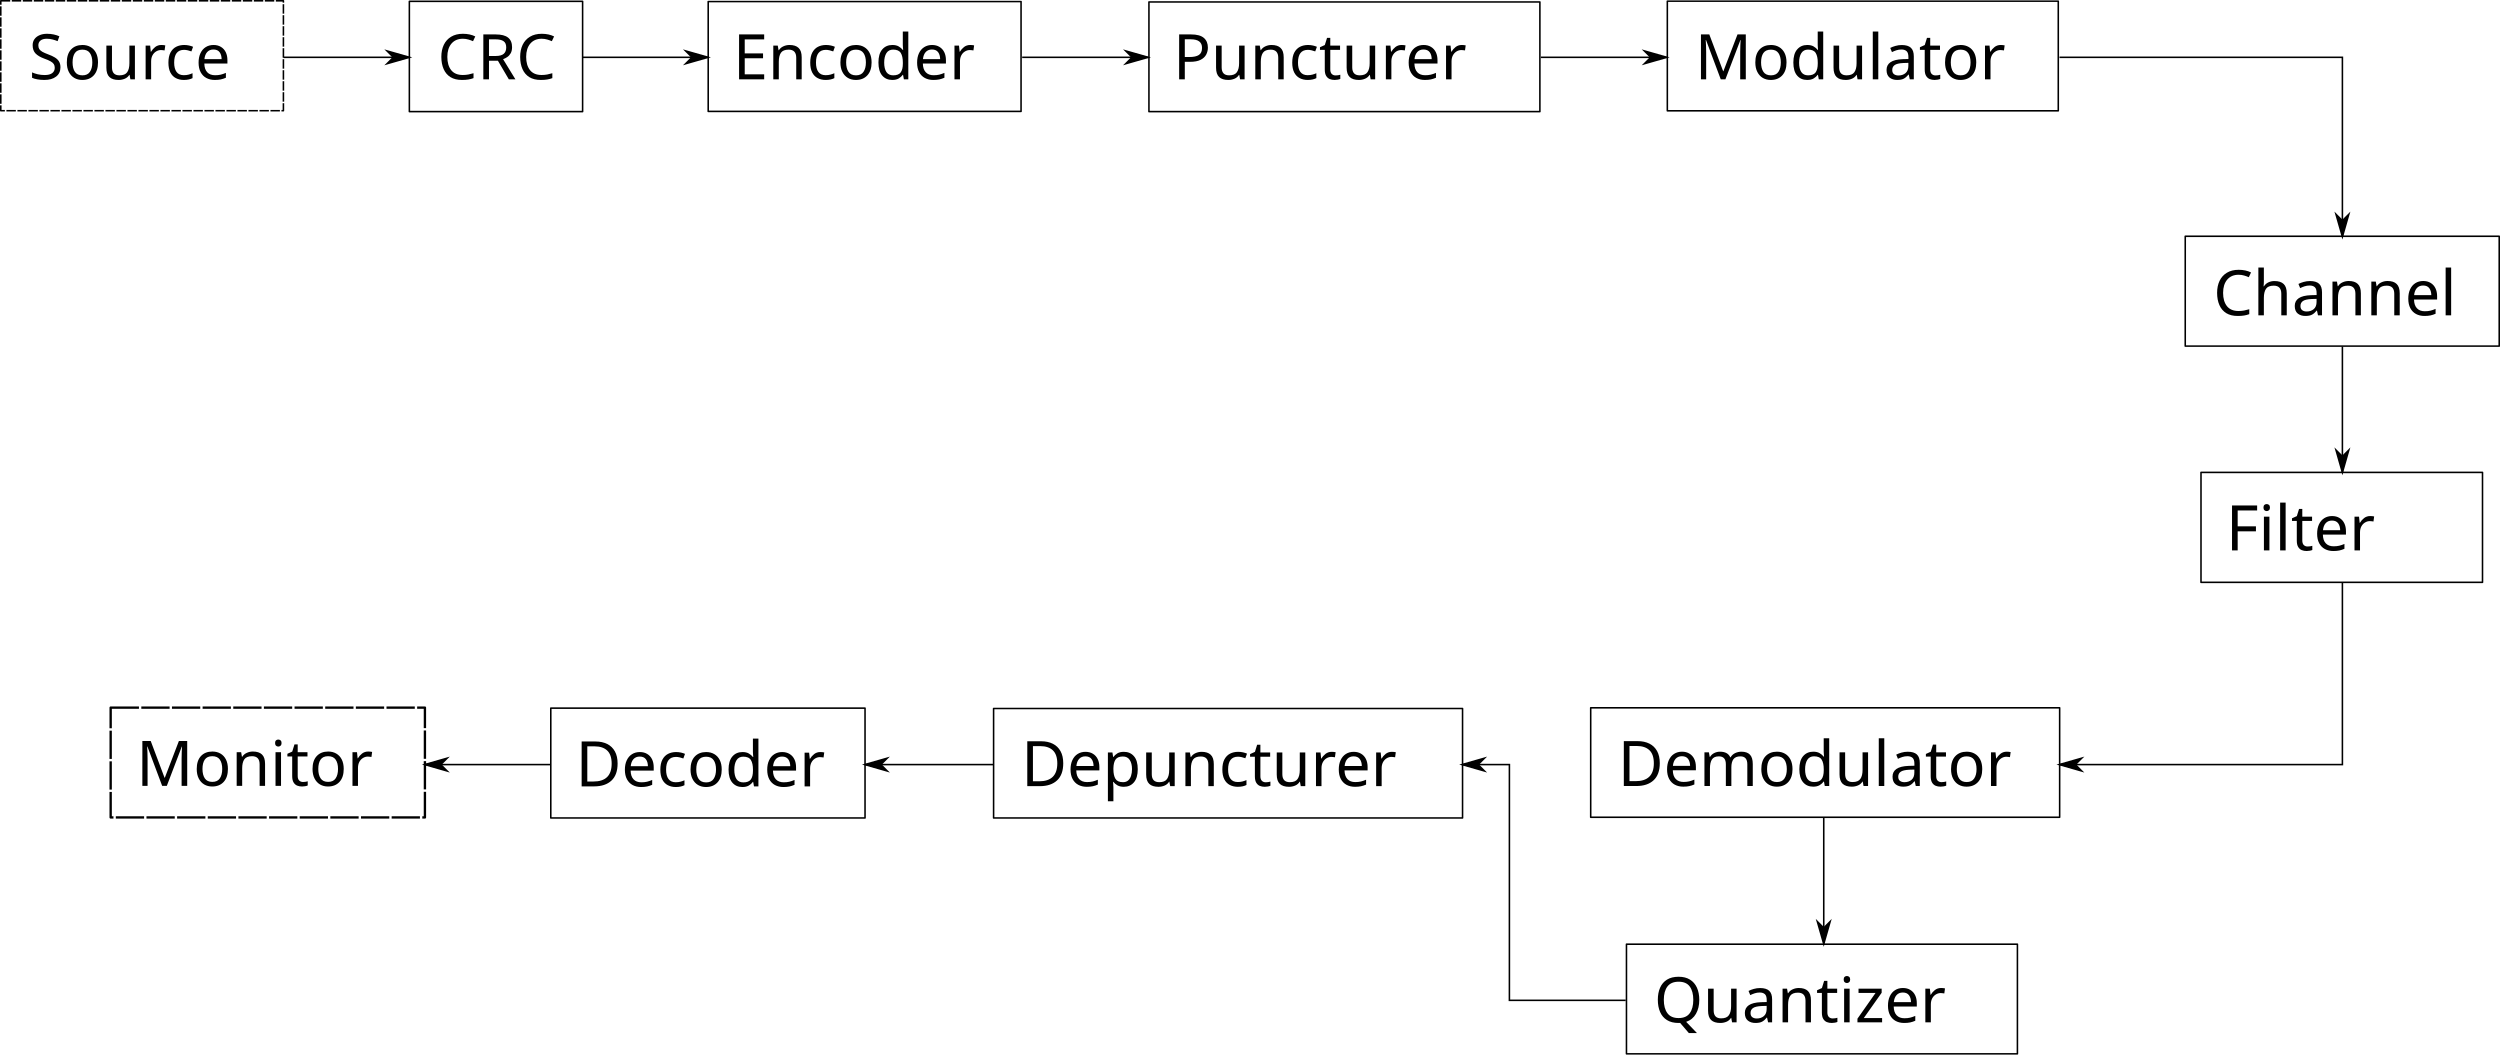
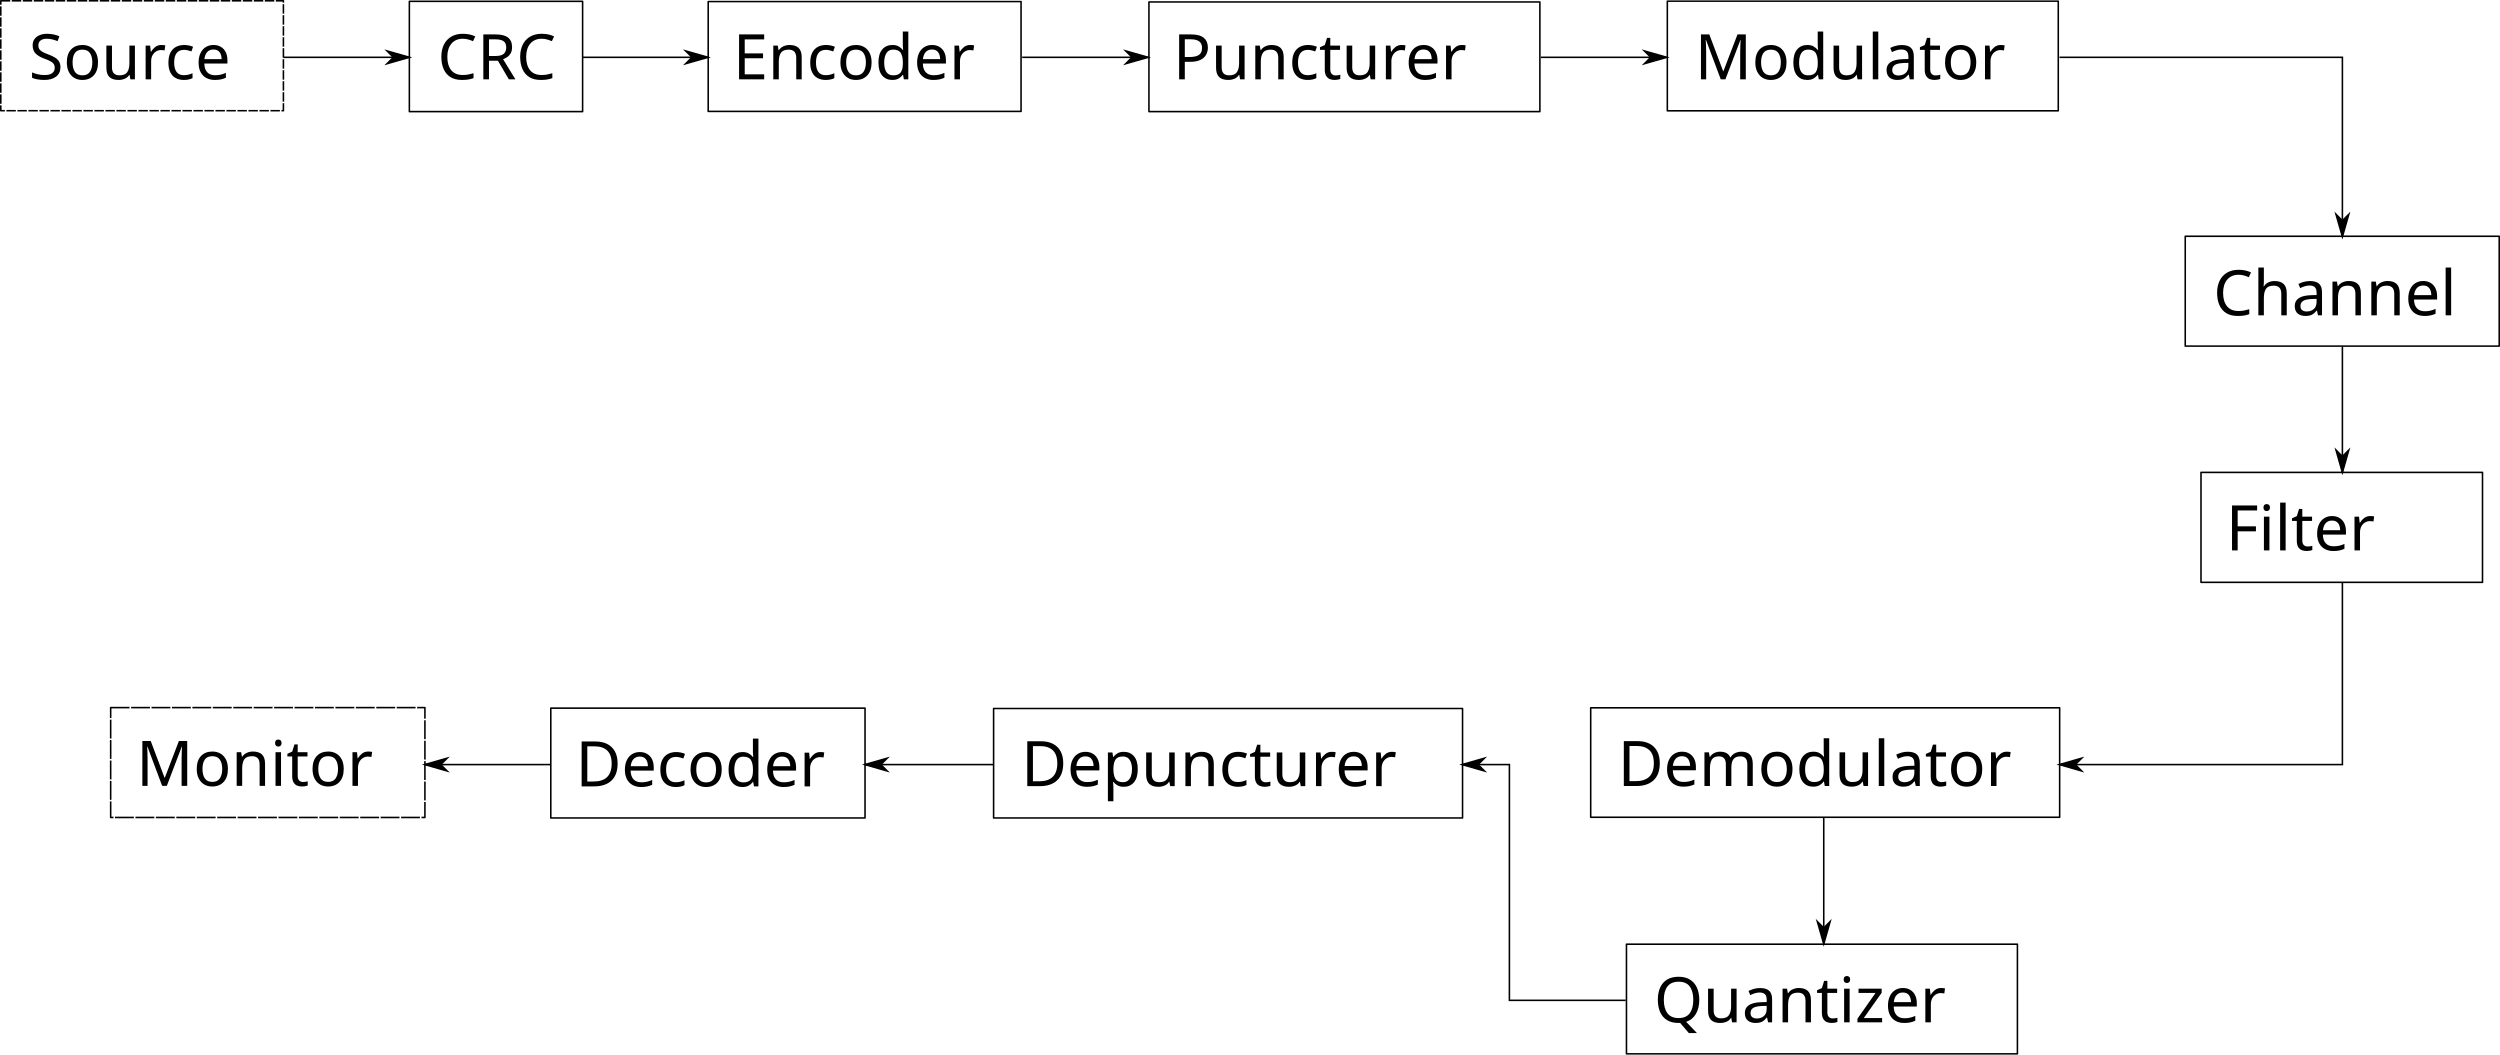
<svg xmlns="http://www.w3.org/2000/svg" width="795.321" height="335.499" id="svg2" version="1.1">
  <defs id="defs4">
    <marker orient="auto" refY="0" refX="0" id="Arrow1Lend" style="overflow:visible">
      <path id="path4086" d="M 0,0 5,-5 -12.5,0 5,5 0,0 z" style="fill-rule:evenodd;stroke:#000000;stroke-width:1pt" transform="matrix(-0.8,0,0,-0.8,-10,0)" />
    </marker>
  </defs>
  <g id="layer1" transform="translate(-19.81614,-152.1271)">
    <rect style="fill:none;stroke:#000000;stroke-width:0.5;stroke-linejoin:round;stroke-miterlimit:4;stroke-opacity:1;stroke-dasharray:3, 0.5;stroke-dashoffset:0" id="rect3777" width="89.911" height="34.97" x="20.066" y="152.377" />
    <text xml:space="preserve" style="font-size:40px;font-style:normal;font-variant:normal;font-weight:300;font-stretch:normal;line-height:125%;letter-spacing:0px;word-spacing:0px;fill:#000000;fill-opacity:1;stroke:none;font-family:Roboto Mono;-inkscape-font-specification:Roboto Mono Light" x="29" y="177.362" id="text3779">
      <tspan id="tspan3781" x="29" y="177.362" style="font-size:20px">Source</tspan>
    </text>
    <rect style="fill:none;stroke:#000000;stroke-width:0.5;stroke-linejoin:round;stroke-miterlimit:4;stroke-opacity:1;stroke-dasharray:none;stroke-dashoffset:0" id="rect3777-9" width="55.115" height="35.084" x="150.045" y="152.552" />
    <text xml:space="preserve" style="font-size:20px;font-style:normal;font-variant:normal;font-weight:300;font-stretch:normal;line-height:125%;letter-spacing:0px;word-spacing:0px;fill:#000000;fill-opacity:1;stroke:none;font-family:Roboto Mono;-inkscape-font-specification:Roboto Mono Light" x="159" y="177.362" id="text3801">
      <tspan id="tspan3803" x="159" y="177.362">CRC</tspan>
    </text>
    <rect style="fill:none;stroke:#000000;stroke-width:0.5;stroke-linejoin:round;stroke-miterlimit:4;stroke-opacity:1;stroke-dasharray:none;stroke-dashoffset:0" id="rect3777-9-6" width="99.527" height="34.943" x="245.116" y="152.623" />
    <text xml:space="preserve" style="font-size:20px;font-style:normal;font-variant:normal;font-weight:300;font-stretch:normal;line-height:125%;letter-spacing:0px;word-spacing:0px;fill:#000000;fill-opacity:1;stroke:none;font-family:Roboto Mono;-inkscape-font-specification:Roboto Mono Light" x="253" y="177.362" id="text3823">
      <tspan id="tspan3825" x="253" y="177.362">Encoder</tspan>
    </text>
    <rect style="fill:none;stroke:#000000;stroke-width:0.5;stroke-linejoin:round;stroke-miterlimit:4;stroke-opacity:1;stroke-dasharray:none;stroke-dashoffset:0" id="rect3777-9-6-8" width="124.372" height="34.878" x="385.326" y="152.757" />
    <text xml:space="preserve" style="font-size:20px;font-style:normal;font-variant:normal;font-weight:300;font-stretch:normal;line-height:125%;letter-spacing:0px;word-spacing:0px;fill:#000000;fill-opacity:1;stroke:none;font-family:Roboto Mono;-inkscape-font-specification:Roboto Mono Light" x="393" y="177.362" id="text3845">
      <tspan id="tspan3847" x="393" y="177.362">Puncturer</tspan>
    </text>
    <rect style="fill:none;stroke:#000000;stroke-width:0.5;stroke-linejoin:round;stroke-miterlimit:4;stroke-opacity:1;stroke-dasharray:none;stroke-dashoffset:0" id="rect3777-9-6-8-2" width="124.372" height="34.878" x="550.241" y="152.499" />
    <text xml:space="preserve" style="font-size:20px;font-style:normal;font-variant:normal;font-weight:300;font-stretch:normal;line-height:125%;letter-spacing:0px;word-spacing:0px;fill:#000000;fill-opacity:1;stroke:none;font-family:Roboto Mono;-inkscape-font-specification:Roboto Mono Light" x="559" y="177.362" id="text3867">
      <tspan id="tspan3869" x="559" y="177.362">Modulator</tspan>
    </text>
    <rect style="fill:none;stroke:#000000;stroke-width:0.5;stroke-linejoin:round;stroke-miterlimit:4;stroke-opacity:1;stroke-dasharray:none;stroke-dashoffset:0" id="rect3777-9-6-8-2-4" width="99.883" height="34.942" x="715.004" y="227.292" />
    <text xml:space="preserve" style="font-size:20px;font-style:normal;font-variant:normal;font-weight:300;font-stretch:normal;line-height:125%;letter-spacing:0px;word-spacing:0px;fill:#000000;fill-opacity:1;stroke:none;font-family:Roboto Mono;-inkscape-font-specification:Roboto Mono Light" x="723.921" y="252.441" id="text3889">
      <tspan id="tspan3891" x="723.921" y="252.441">Channel</tspan>
    </text>
    <rect style="fill:none;stroke:#000000;stroke-width:0.5;stroke-linejoin:round;stroke-miterlimit:4;stroke-opacity:1;stroke-dasharray:none;stroke-dashoffset:0" id="rect3777-9-6-8-2-4-6" width="89.555" height="34.971" x="720.016" y="302.413" />
    <text xml:space="preserve" style="font-size:20px;font-style:normal;font-variant:normal;font-weight:300;font-stretch:normal;line-height:125%;letter-spacing:0px;word-spacing:0px;fill:#000000;fill-opacity:1;stroke:none;font-family:Roboto Mono;-inkscape-font-specification:Roboto Mono Light" x="727.948" y="327.22" id="text3911">
      <tspan id="tspan3913" x="727.948" y="327.22">Filter</tspan>
    </text>
    <rect style="fill:none;stroke:#000000;stroke-width:0.5;stroke-linejoin:round;stroke-miterlimit:4;stroke-opacity:1;stroke-dasharray:none;stroke-dashoffset:0" id="rect3777-9-6-8-2-5" width="149.188" height="34.819" x="525.861" y="377.299" />
    <text xml:space="preserve" style="font-size:20px;font-style:normal;font-variant:normal;font-weight:300;font-stretch:normal;line-height:125%;letter-spacing:0px;word-spacing:0px;fill:#000000;fill-opacity:1;stroke:none;font-family:Roboto Mono;-inkscape-font-specification:Roboto Mono Light" x="534.464" y="402.184" id="text3933">
      <tspan id="tspan3935" x="534.464" y="402.184">Demodulator</tspan>
    </text>
    <rect style="fill:none;stroke:#000000;stroke-width:0.5;stroke-linejoin:round;stroke-miterlimit:4;stroke-opacity:1;stroke-dasharray:none;stroke-dashoffset:0" id="rect3777-9-6-8-2-3" width="124.372" height="34.878" x="537.241" y="452.499" />
    <text xml:space="preserve" style="font-size:20px;font-style:normal;font-variant:normal;font-weight:300;font-stretch:normal;line-height:125%;letter-spacing:0px;word-spacing:0px;fill:#000000;fill-opacity:1;stroke:none;font-family:Roboto Mono;-inkscape-font-specification:Roboto Mono Light" x="546" y="477.362" id="text3955">
      <tspan id="tspan3957" x="546" y="477.362">Quantizer</tspan>
    </text>
    <rect style="fill:none;stroke:#000000;stroke-width:0.5;stroke-linejoin:round;stroke-miterlimit:4;stroke-opacity:1;stroke-dasharray:none;stroke-dashoffset:0" id="rect3777-9-6-8-2-5-4" width="149.188" height="34.819" x="335.906" y="377.522" />
    <text xml:space="preserve" style="font-size:20px;font-style:normal;font-variant:normal;font-weight:300;font-stretch:normal;line-height:125%;letter-spacing:0px;word-spacing:0px;fill:#000000;fill-opacity:1;stroke:none;font-family:Roboto Mono;-inkscape-font-specification:Roboto Mono Light" x="344.688" y="402.228" id="text3977">
      <tspan id="tspan3979" x="344.688" y="402.228">Depuncturer</tspan>
    </text>
    <rect style="fill:none;stroke:#000000;stroke-width:0.5;stroke-linejoin:round;stroke-miterlimit:4;stroke-opacity:1;stroke-dasharray:none;stroke-dashoffset:0" id="rect3777-9-6-8-2-3-7" width="99.972" height="34.942" x="195.037" y="377.404" />
    <text xml:space="preserve" style="font-size:20px;font-style:normal;font-variant:normal;font-weight:300;font-stretch:normal;line-height:125%;letter-spacing:0px;word-spacing:0px;fill:#000000;fill-opacity:1;stroke:none;font-family:Roboto Mono;-inkscape-font-specification:Roboto Mono Light" x="202.917" y="402.299" id="text3999">
      <tspan id="tspan4001" x="202.917" y="402.299">Decoder</tspan>
    </text>
-     <rect style="fill:none;stroke:#000000;stroke-width:0.75;stroke-linejoin:round;stroke-miterlimit:4;stroke-opacity:1;stroke-dasharray:9, 0.75;stroke-dashoffset:0" id="rect3777-9-6-8-2-3-7-4" width="99.972" height="34.942" x="55.022" y="377.239" />
+     <rect style="fill:none;stroke:#000000;stroke-width:0.5;stroke-linejoin:round;stroke-miterlimit:4;stroke-opacity:1;stroke-dasharray:6,0.5;stroke-dashoffset:0" id="rect3777-9-6-8-2-3-7-4" width="99.972" height="34.942" x="55.022" y="377.239" />
    <text xml:space="preserve" style="font-size:20px;font-style:normal;font-variant:normal;font-weight:300;font-stretch:normal;line-height:125%;letter-spacing:0px;word-spacing:0px;fill:#000000;fill-opacity:1;stroke:none;font-family:Roboto Mono;-inkscape-font-specification:Roboto Mono Light" x="63.169" y="402.134" id="text4021">
      <tspan id="tspan4023" x="63.169" y="402.134">Monitor</tspan>
    </text>
    <path style="fill:none;stroke:#000000;stroke-width:0.5;stroke-linecap:butt;stroke-linejoin:miter;stroke-miterlimit:4;stroke-opacity:1;stroke-dasharray:none;marker-end:url(#Arrow1Lend)" d="m 110,170.362 40,0" id="path4047" />
    <path style="fill:none;stroke:#000000;stroke-width:0.5;stroke-linecap:butt;stroke-linejoin:miter;stroke-miterlimit:4;stroke-opacity:1;stroke-dasharray:none;marker-end:url(#Arrow1Lend)" d="m 205,170.362 40,0" id="path4049" />
    <path style="fill:none;stroke:#000000;stroke-width:0.5;stroke-linecap:butt;stroke-linejoin:miter;stroke-miterlimit:4;stroke-opacity:1;stroke-dasharray:none;marker-end:url(#Arrow1Lend)" d="m 345,170.362 40,0" id="path4051" />
    <path style="fill:none;stroke:#000000;stroke-width:0.5;stroke-linecap:butt;stroke-linejoin:miter;stroke-miterlimit:4;stroke-opacity:1;stroke-dasharray:none;marker-end:url(#Arrow1Lend)" d="m 510,170.362 40,0" id="path4053" />
    <path style="fill:none;stroke:#000000;stroke-width:0.5;stroke-linecap:butt;stroke-linejoin:miter;stroke-miterlimit:4;stroke-opacity:1;stroke-dasharray:none;marker-end:url(#Arrow1Lend)" d="m 675,170.362 90,0 0,57" id="path4059" />
    <path style="fill:none;stroke:#000000;stroke-width:0.5;stroke-linecap:butt;stroke-linejoin:miter;stroke-miterlimit:4;stroke-opacity:1;stroke-dasharray:none;marker-end:url(#Arrow1Lend)" d="m 765,262.362 0,40" id="path4061" />
    <path style="fill:none;stroke:#000000;stroke-width:0.5;stroke-linecap:butt;stroke-linejoin:miter;stroke-miterlimit:4;stroke-opacity:1;stroke-dasharray:none;marker-end:url(#Arrow1Lend)" d="m 765,337.362 0,58 -90,0" id="path4065" />
    <path style="fill:none;stroke:#000000;stroke-width:0.5;stroke-linecap:butt;stroke-linejoin:miter;stroke-miterlimit:4;stroke-opacity:1;stroke-dasharray:none;marker-end:url(#Arrow1Lend)" d="m 600,412.362 0,40" id="path4071" />
    <path style="fill:none;stroke:#000000;stroke-width:0.5;stroke-linecap:butt;stroke-linejoin:miter;stroke-miterlimit:4;stroke-opacity:1;stroke-dasharray:none;marker-end:url(#Arrow1Lend)" d="m 537,470.362 -37,0 0,-75 -15,0" id="path4073" />
    <path style="fill:none;stroke:#000000;stroke-width:0.5;stroke-linecap:butt;stroke-linejoin:miter;stroke-miterlimit:4;stroke-opacity:1;stroke-dasharray:none;marker-end:url(#Arrow1Lend)" d="m 336,395.362 -41,0" id="path4075" />
    <path style="fill:none;stroke:#000000;stroke-width:0.5;stroke-linecap:butt;stroke-linejoin:miter;stroke-miterlimit:4;stroke-opacity:1;stroke-dasharray:none;marker-end:url(#Arrow1Lend)" d="m 195,395.362 -40,0" id="path4077" />
  </g>
</svg>
